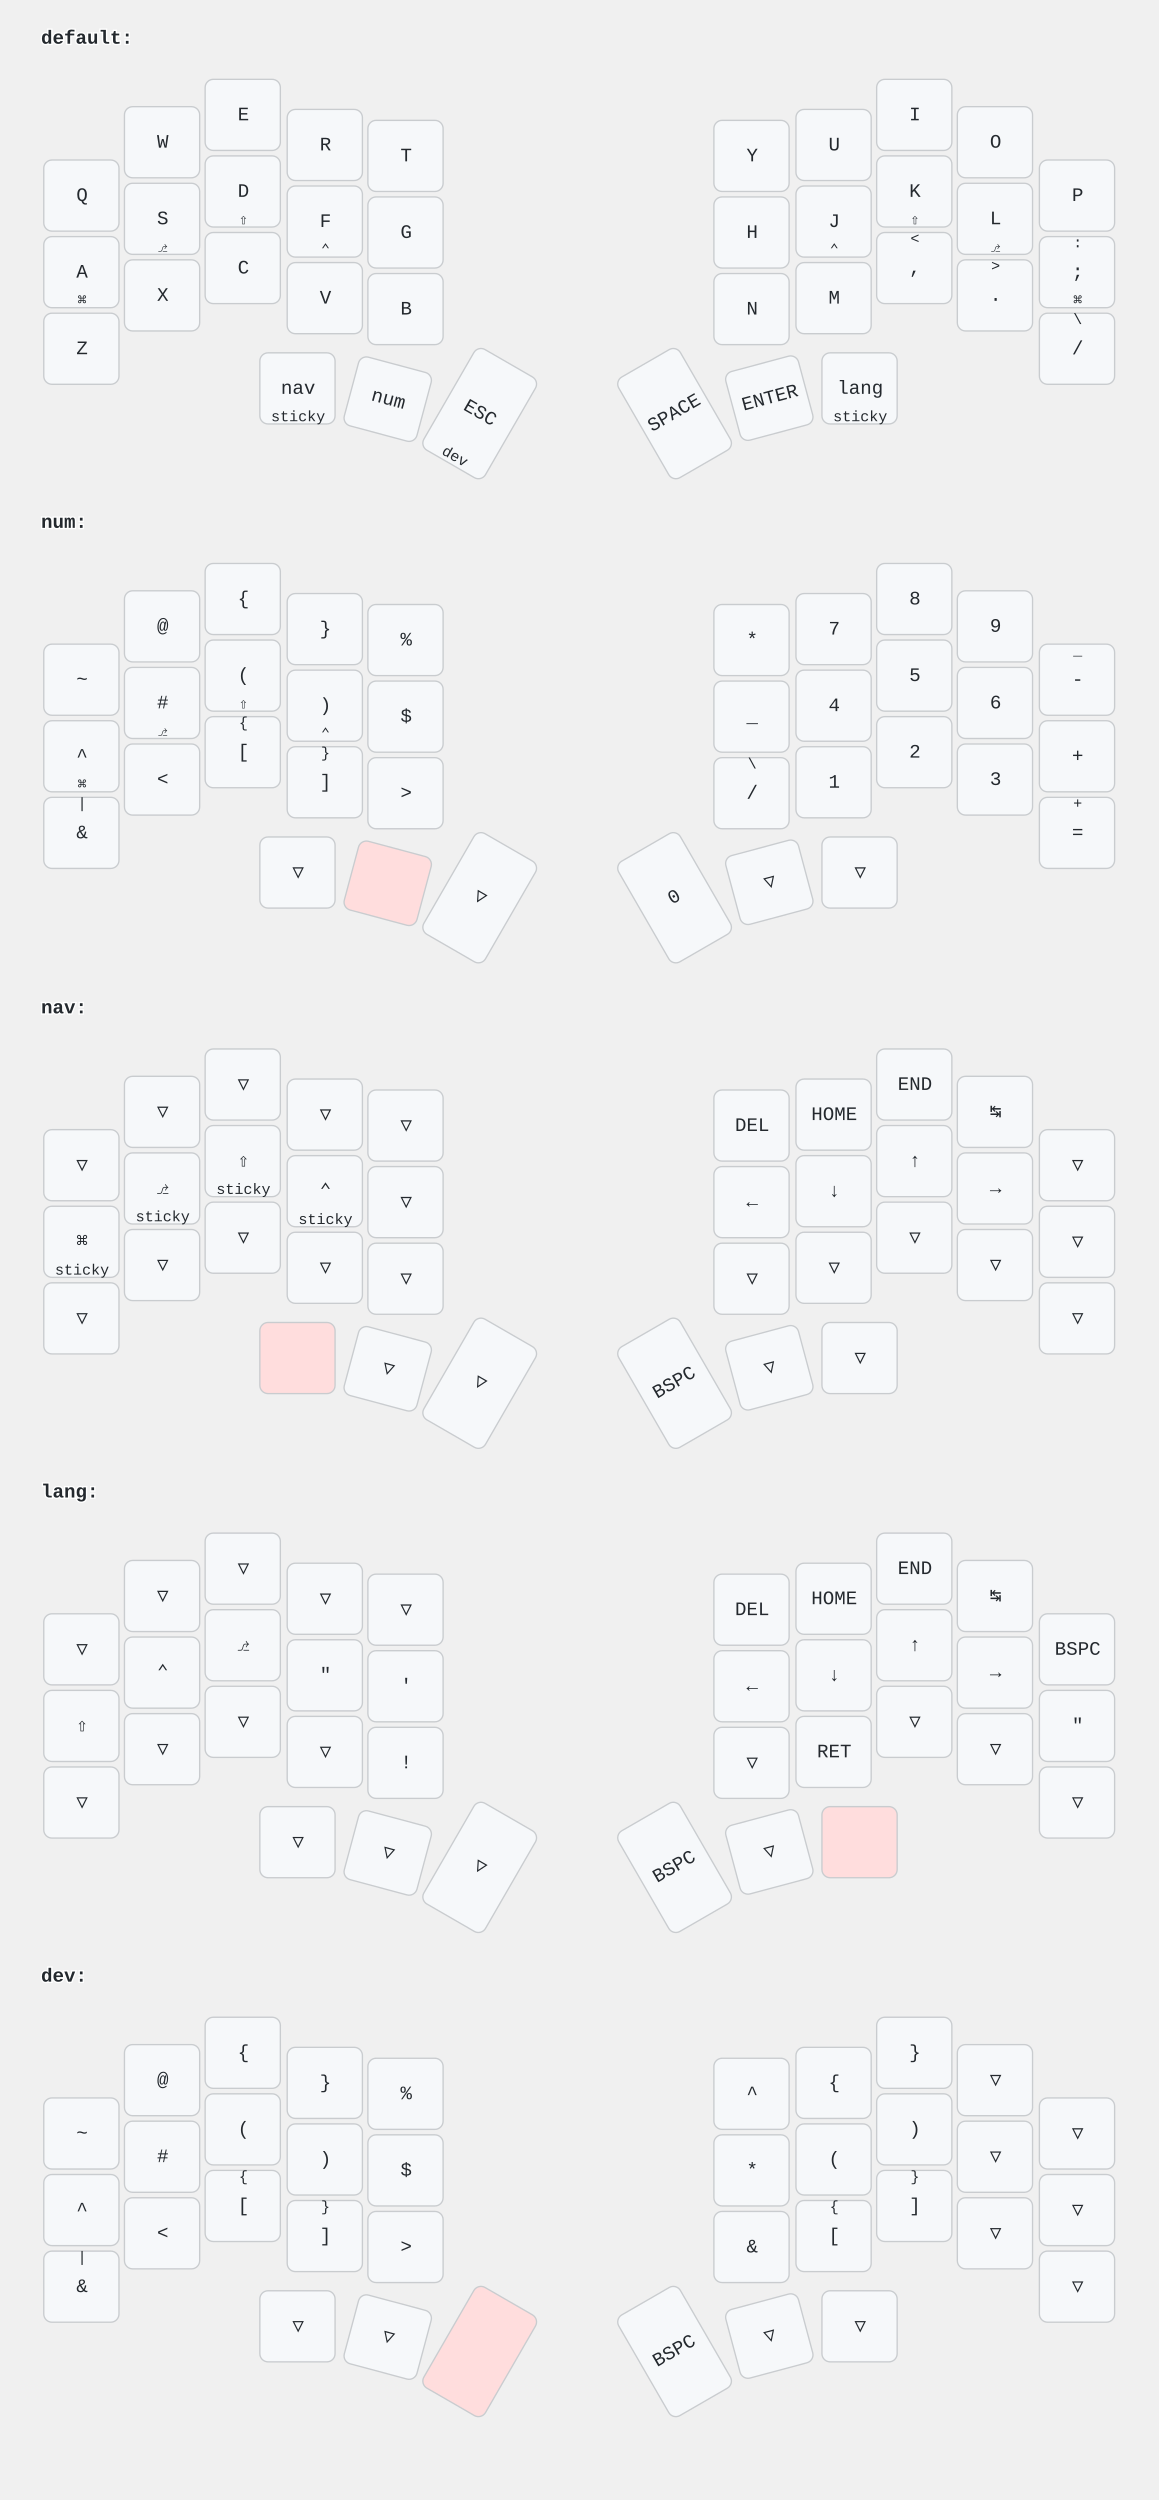
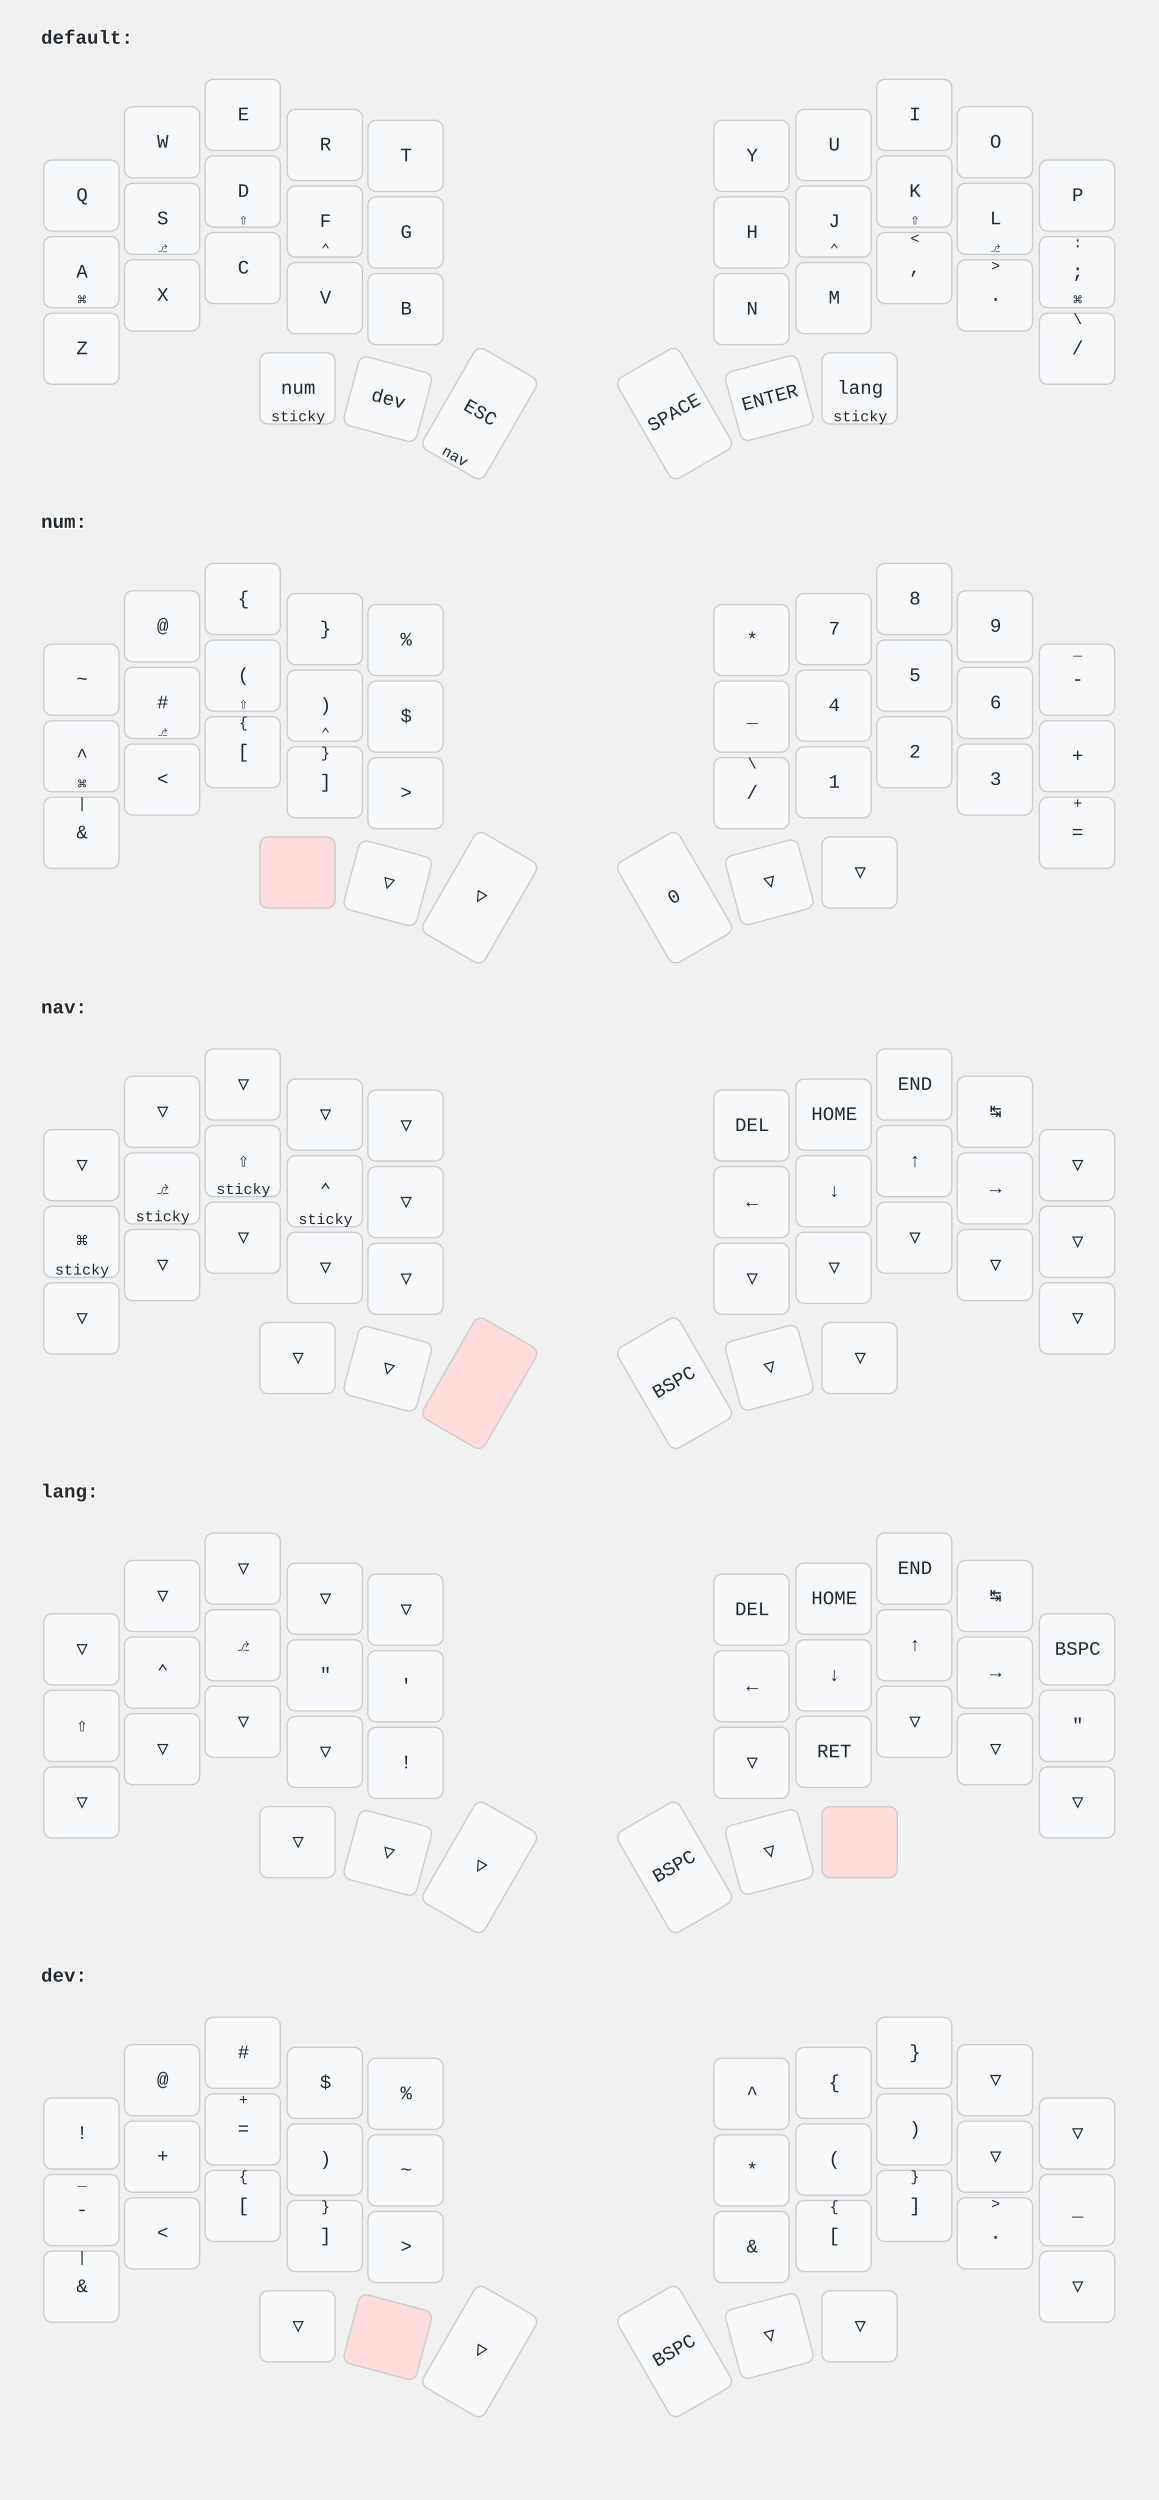
<svg xmlns="http://www.w3.org/2000/svg" width="847" height="1828" viewBox="0 0 847 1828" class="keymap">
  <style>/* font and background color specifications */
svg {
    font-family: SFMono-Regular,Consolas,Liberation Mono,Menlo,monospace;
    font-size: 14px;
    font-kerning: normal;
    text-rendering: optimizeLegibility;
    fill: #24292e;
}

/* default key styling */
rect {
    fill: #f6f8fa;
    stroke: #c9cccf;
    stroke-width: 1;
}

/* color accent for combo boxes */
rect.combo {
    fill: #cdf;
}

/* color accent for held keys */
rect.held, rect.combo.held {
    fill: #fdd;
}

/* color accent for ghost (optional) keys */
rect.ghost, rect.combo.ghost {
    fill: #ddd;
}

text {
    text-anchor: middle;
    dominant-baseline: middle;
}

/* styling for layer labels */
text.label {
    font-weight: bold;
    text-anchor: start;
    stroke: white;
    stroke-width: 2;
    paint-order: stroke;
}

/* styling for combo tap, and key hold/shifted label text */
text.combo, text.hold, text.shifted {
    font-size: 11px;
}

text.hold {
    text-anchor: middle;
    dominant-baseline: auto;
}

text.shifted {
    text-anchor: middle;
    dominant-baseline: hanging;
}

/* styling for hold/shifted label text in combo box */
text.combo.hold, text.combo.shifted {
    font-size: 8px;
}

/* styling for combo dendrons */
path {
    stroke-width: 1;
    stroke: gray;
    fill: none;
}
</style>
  <g transform="translate(30, 0)" class="layer-default">
    <text x="0" y="28" class="label" id="default">default:</text>
    <g transform="translate(0, 56)">
      <g transform="translate(30, 87)" class="key keypos-0">
        <rect rx="6" ry="6" x="-28" y="-26" width="55" height="52" class="key" />
        <text x="0" y="0" class="key tap">Q</text>
      </g>
      <g transform="translate(89, 48)" class="key keypos-1">
        <rect rx="6" ry="6" x="-28" y="-26" width="55" height="52" class="key" />
        <text x="0" y="0" class="key tap">W</text>
      </g>
      <g transform="translate(148, 28)" class="key keypos-2">
        <rect rx="6" ry="6" x="-28" y="-26" width="55" height="52" class="key" />
        <text x="0" y="0" class="key tap">E</text>
      </g>
      <g transform="translate(208, 50)" class="key keypos-3">
        <rect rx="6" ry="6" x="-28" y="-26" width="55" height="52" class="key" />
        <text x="0" y="0" class="key tap">R</text>
      </g>
      <g transform="translate(267, 58)" class="key keypos-4">
        <rect rx="6" ry="6" x="-28" y="-26" width="55" height="52" class="key" />
        <text x="0" y="0" class="key tap">T</text>
      </g>
      <g transform="translate(520, 58)" class="key keypos-5">
        <rect rx="6" ry="6" x="-28" y="-26" width="55" height="52" class="key" />
        <text x="0" y="0" class="key tap">Y</text>
      </g>
      <g transform="translate(580, 50)" class="key keypos-6">
        <rect rx="6" ry="6" x="-28" y="-26" width="55" height="52" class="key" />
        <text x="0" y="0" class="key tap">U</text>
      </g>
      <g transform="translate(639, 28)" class="key keypos-7">
        <rect rx="6" ry="6" x="-28" y="-26" width="55" height="52" class="key" />
        <text x="0" y="0" class="key tap">I</text>
      </g>
      <g transform="translate(698, 48)" class="key keypos-8">
        <rect rx="6" ry="6" x="-28" y="-26" width="55" height="52" class="key" />
        <text x="0" y="0" class="key tap">O</text>
      </g>
      <g transform="translate(758, 87)" class="key keypos-9">
        <rect rx="6" ry="6" x="-28" y="-26" width="55" height="52" class="key" />
        <text x="0" y="0" class="key tap">P</text>
      </g>
      <g transform="translate(30, 143)" class="key keypos-10">
        <rect rx="6" ry="6" x="-28" y="-26" width="55" height="52" class="key" />
        <text x="0" y="0" class="key tap">A</text>
        <text x="0" y="24" class="key hold">⌘</text>
      </g>
      <g transform="translate(89, 104)" class="key keypos-11">
        <rect rx="6" ry="6" x="-28" y="-26" width="55" height="52" class="key" />
        <text x="0" y="0" class="key tap">S</text>
        <text x="0" y="24" class="key hold">⎇</text>
      </g>
      <g transform="translate(148, 84)" class="key keypos-12">
        <rect rx="6" ry="6" x="-28" y="-26" width="55" height="52" class="key" />
        <text x="0" y="0" class="key tap">D</text>
        <text x="0" y="24" class="key hold">⇧</text>
      </g>
      <g transform="translate(208, 106)" class="key keypos-13">
        <rect rx="6" ry="6" x="-28" y="-26" width="55" height="52" class="key" />
        <text x="0" y="0" class="key tap">F</text>
        <text x="0" y="24" class="key hold">⌃</text>
      </g>
      <g transform="translate(267, 114)" class="key keypos-14">
        <rect rx="6" ry="6" x="-28" y="-26" width="55" height="52" class="key" />
        <text x="0" y="0" class="key tap">G</text>
      </g>
      <g transform="translate(520, 114)" class="key keypos-15">
        <rect rx="6" ry="6" x="-28" y="-26" width="55" height="52" class="key" />
        <text x="0" y="0" class="key tap">H</text>
      </g>
      <g transform="translate(580, 106)" class="key keypos-16">
        <rect rx="6" ry="6" x="-28" y="-26" width="55" height="52" class="key" />
        <text x="0" y="0" class="key tap">J</text>
        <text x="0" y="24" class="key hold">⌃</text>
      </g>
      <g transform="translate(639, 84)" class="key keypos-17">
        <rect rx="6" ry="6" x="-28" y="-26" width="55" height="52" class="key" />
        <text x="0" y="0" class="key tap">K</text>
        <text x="0" y="24" class="key hold">⇧</text>
      </g>
      <g transform="translate(698, 104)" class="key keypos-18">
        <rect rx="6" ry="6" x="-28" y="-26" width="55" height="52" class="key" />
        <text x="0" y="0" class="key tap">L</text>
        <text x="0" y="24" class="key hold">⎇</text>
      </g>
      <g transform="translate(758, 143)" class="key keypos-19">
        <rect rx="6" ry="6" x="-28" y="-26" width="55" height="52" class="key" />
        <text x="0" y="0" class="key tap">;</text>
        <text x="0" y="24" class="key hold">⌘</text>
        <text x="0" y="-24" class="key shifted">:</text>
      </g>
      <g transform="translate(30, 199)" class="key keypos-20">
        <rect rx="6" ry="6" x="-28" y="-26" width="55" height="52" class="key" />
        <text x="0" y="0" class="key tap">Z</text>
      </g>
      <g transform="translate(89, 160)" class="key keypos-21">
        <rect rx="6" ry="6" x="-28" y="-26" width="55" height="52" class="key" />
        <text x="0" y="0" class="key tap">X</text>
      </g>
      <g transform="translate(148, 140)" class="key keypos-22">
        <rect rx="6" ry="6" x="-28" y="-26" width="55" height="52" class="key" />
        <text x="0" y="0" class="key tap">C</text>
      </g>
      <g transform="translate(208, 162)" class="key keypos-23">
        <rect rx="6" ry="6" x="-28" y="-26" width="55" height="52" class="key" />
        <text x="0" y="0" class="key tap">V</text>
      </g>
      <g transform="translate(267, 170)" class="key keypos-24">
        <rect rx="6" ry="6" x="-28" y="-26" width="55" height="52" class="key" />
        <text x="0" y="0" class="key tap">B</text>
      </g>
      <g transform="translate(520, 170)" class="key keypos-25">
        <rect rx="6" ry="6" x="-28" y="-26" width="55" height="52" class="key" />
        <text x="0" y="0" class="key tap">N</text>
      </g>
      <g transform="translate(580, 162)" class="key keypos-26">
        <rect rx="6" ry="6" x="-28" y="-26" width="55" height="52" class="key" />
        <text x="0" y="0" class="key tap">M</text>
      </g>
      <g transform="translate(639, 140)" class="key keypos-27">
        <rect rx="6" ry="6" x="-28" y="-26" width="55" height="52" class="key" />
        <text x="0" y="0" class="key tap">,</text>
        <text x="0" y="-24" class="key shifted">&lt;</text>
      </g>
      <g transform="translate(698, 160)" class="key keypos-28">
        <rect rx="6" ry="6" x="-28" y="-26" width="55" height="52" class="key" />
        <text x="0" y="0" class="key tap">.</text>
        <text x="0" y="-24" class="key shifted">&gt;</text>
      </g>
      <g transform="translate(758, 199)" class="key keypos-29">
        <rect rx="6" ry="6" x="-28" y="-26" width="55" height="52" class="key" />
        <text x="0" y="0" class="key tap">/</text>
        <text x="0" y="-24" class="key shifted">\</text>
      </g>
      <g transform="translate(188, 228)" class="key keypos-30">
        <rect rx="6" ry="6" x="-28" y="-26" width="55" height="52" class="key" />
-         <a href="#nav">
-           <text x="0" y="0" class="key tap layer-activator">nav</text>
-         </a>
-         <text x="0" y="24" class="key hold">sticky</text>
-       </g>
-       <g transform="translate(254, 236) rotate(15.0)" class="key keypos-31">
-         <rect rx="6" ry="6" x="-28" y="-26" width="55" height="52" class="key" />
        <a href="#num">
          <text x="0" y="0" class="key tap layer-activator">num</text>
        </a>
+         <text x="0" y="24" class="key hold">sticky</text>
+       </g>
+       <g transform="translate(254, 236) rotate(15.0)" class="key keypos-31">
+         <rect rx="6" ry="6" x="-28" y="-26" width="55" height="52" class="key" />
+         <a href="#dev">
+           <text x="0" y="0" class="key tap layer-activator">dev</text>
+         </a>
      </g>
      <g transform="translate(321, 246) rotate(30.0)" class="key keypos-32">
        <rect rx="6" ry="6" x="-26" y="-42" width="52" height="85" class="key" />
        <text x="0" y="0" class="key tap">ESC</text>
-         <a href="#dev">
-           <text x="0" y="40" class="key hold layer-activator">dev</text>
+         <a href="#nav">
+           <text x="0" y="40" class="key hold layer-activator">nav</text>
        </a>
      </g>
      <g transform="translate(463, 246) rotate(-30.0)" class="key keypos-33">
        <rect rx="6" ry="6" x="-26" y="-42" width="52" height="85" class="key" />
        <text x="0" y="0" class="key tap">SPACE</text>
      </g>
      <g transform="translate(533, 235) rotate(-15.0)" class="key keypos-34">
        <rect rx="6" ry="6" x="-28" y="-26" width="55" height="52" class="key" />
        <text x="0" y="0" class="key tap">ENTER</text>
      </g>
      <g transform="translate(599, 228)" class="key keypos-35">
        <rect rx="6" ry="6" x="-28" y="-26" width="55" height="52" class="key" />
        <a href="#lang">
          <text x="0" y="0" class="key tap layer-activator">lang</text>
        </a>
        <text x="0" y="24" class="key hold">sticky</text>
      </g>
    </g>
  </g>
  <g transform="translate(30, 354)" class="layer-num">
    <text x="0" y="28" class="label" id="num">num:</text>
    <g transform="translate(0, 56)">
      <g transform="translate(30, 87)" class="key keypos-0">
        <rect rx="6" ry="6" x="-28" y="-26" width="55" height="52" class="key" />
        <text x="0" y="0" class="key tap">~</text>
      </g>
      <g transform="translate(89, 48)" class="key keypos-1">
        <rect rx="6" ry="6" x="-28" y="-26" width="55" height="52" class="key" />
        <text x="0" y="0" class="key tap">@</text>
      </g>
      <g transform="translate(148, 28)" class="key keypos-2">
        <rect rx="6" ry="6" x="-28" y="-26" width="55" height="52" class="key" />
        <text x="0" y="0" class="key tap">{</text>
      </g>
      <g transform="translate(208, 50)" class="key keypos-3">
        <rect rx="6" ry="6" x="-28" y="-26" width="55" height="52" class="key" />
        <text x="0" y="0" class="key tap">}</text>
      </g>
      <g transform="translate(267, 58)" class="key keypos-4">
        <rect rx="6" ry="6" x="-28" y="-26" width="55" height="52" class="key" />
        <text x="0" y="0" class="key tap">%</text>
      </g>
      <g transform="translate(520, 58)" class="key keypos-5">
        <rect rx="6" ry="6" x="-28" y="-26" width="55" height="52" class="key" />
        <text x="0" y="0" class="key tap">*</text>
      </g>
      <g transform="translate(580, 50)" class="key keypos-6">
        <rect rx="6" ry="6" x="-28" y="-26" width="55" height="52" class="key" />
        <text x="0" y="0" class="key tap">7</text>
      </g>
      <g transform="translate(639, 28)" class="key keypos-7">
        <rect rx="6" ry="6" x="-28" y="-26" width="55" height="52" class="key" />
        <text x="0" y="0" class="key tap">8</text>
      </g>
      <g transform="translate(698, 48)" class="key keypos-8">
        <rect rx="6" ry="6" x="-28" y="-26" width="55" height="52" class="key" />
        <text x="0" y="0" class="key tap">9</text>
      </g>
      <g transform="translate(758, 87)" class="key keypos-9">
        <rect rx="6" ry="6" x="-28" y="-26" width="55" height="52" class="key" />
        <text x="0" y="0" class="key tap">-</text>
        <text x="0" y="-24" class="key shifted">_</text>
      </g>
      <g transform="translate(30, 143)" class="key keypos-10">
        <rect rx="6" ry="6" x="-28" y="-26" width="55" height="52" class="key" />
        <text x="0" y="0" class="key tap">^</text>
        <text x="0" y="24" class="key hold">⌘</text>
      </g>
      <g transform="translate(89, 104)" class="key keypos-11">
        <rect rx="6" ry="6" x="-28" y="-26" width="55" height="52" class="key" />
        <text x="0" y="0" class="key tap">#</text>
        <text x="0" y="24" class="key hold">⎇</text>
      </g>
      <g transform="translate(148, 84)" class="key keypos-12">
        <rect rx="6" ry="6" x="-28" y="-26" width="55" height="52" class="key" />
        <text x="0" y="0" class="key tap">(</text>
        <text x="0" y="24" class="key hold">⇧</text>
      </g>
      <g transform="translate(208, 106)" class="key keypos-13">
        <rect rx="6" ry="6" x="-28" y="-26" width="55" height="52" class="key" />
        <text x="0" y="0" class="key tap">)</text>
        <text x="0" y="24" class="key hold">⌃</text>
      </g>
      <g transform="translate(267, 114)" class="key keypos-14">
        <rect rx="6" ry="6" x="-28" y="-26" width="55" height="52" class="key" />
        <text x="0" y="0" class="key tap">$</text>
      </g>
      <g transform="translate(520, 114)" class="key keypos-15">
        <rect rx="6" ry="6" x="-28" y="-26" width="55" height="52" class="key" />
        <text x="0" y="0" class="key tap">_</text>
      </g>
      <g transform="translate(580, 106)" class="key keypos-16">
        <rect rx="6" ry="6" x="-28" y="-26" width="55" height="52" class="key" />
        <text x="0" y="0" class="key tap">4</text>
      </g>
      <g transform="translate(639, 84)" class="key keypos-17">
        <rect rx="6" ry="6" x="-28" y="-26" width="55" height="52" class="key" />
        <text x="0" y="0" class="key tap">5</text>
      </g>
      <g transform="translate(698, 104)" class="key keypos-18">
        <rect rx="6" ry="6" x="-28" y="-26" width="55" height="52" class="key" />
        <text x="0" y="0" class="key tap">6</text>
      </g>
      <g transform="translate(758, 143)" class="key keypos-19">
        <rect rx="6" ry="6" x="-28" y="-26" width="55" height="52" class="key" />
        <text x="0" y="0" class="key tap">+</text>
      </g>
      <g transform="translate(30, 199)" class="key keypos-20">
        <rect rx="6" ry="6" x="-28" y="-26" width="55" height="52" class="key" />
        <text x="0" y="0" class="key tap">&amp;</text>
        <text x="0" y="-24" class="key shifted">|</text>
      </g>
      <g transform="translate(89, 160)" class="key keypos-21">
        <rect rx="6" ry="6" x="-28" y="-26" width="55" height="52" class="key" />
        <text x="0" y="0" class="key tap">&lt;</text>
      </g>
      <g transform="translate(148, 140)" class="key keypos-22">
        <rect rx="6" ry="6" x="-28" y="-26" width="55" height="52" class="key" />
        <text x="0" y="0" class="key tap">[</text>
        <text x="0" y="-24" class="key shifted">{</text>
      </g>
      <g transform="translate(208, 162)" class="key keypos-23">
        <rect rx="6" ry="6" x="-28" y="-26" width="55" height="52" class="key" />
        <text x="0" y="0" class="key tap">]</text>
        <text x="0" y="-24" class="key shifted">}</text>
      </g>
      <g transform="translate(267, 170)" class="key keypos-24">
        <rect rx="6" ry="6" x="-28" y="-26" width="55" height="52" class="key" />
        <text x="0" y="0" class="key tap">&gt;</text>
      </g>
      <g transform="translate(520, 170)" class="key keypos-25">
        <rect rx="6" ry="6" x="-28" y="-26" width="55" height="52" class="key" />
        <text x="0" y="0" class="key tap">/</text>
        <text x="0" y="-24" class="key shifted">\</text>
      </g>
      <g transform="translate(580, 162)" class="key keypos-26">
        <rect rx="6" ry="6" x="-28" y="-26" width="55" height="52" class="key" />
        <text x="0" y="0" class="key tap">1</text>
      </g>
      <g transform="translate(639, 140)" class="key keypos-27">
        <rect rx="6" ry="6" x="-28" y="-26" width="55" height="52" class="key" />
        <text x="0" y="0" class="key tap">2</text>
      </g>
      <g transform="translate(698, 160)" class="key keypos-28">
        <rect rx="6" ry="6" x="-28" y="-26" width="55" height="52" class="key" />
        <text x="0" y="0" class="key tap">3</text>
      </g>
      <g transform="translate(758, 199)" class="key keypos-29">
        <rect rx="6" ry="6" x="-28" y="-26" width="55" height="52" class="key" />
        <text x="0" y="0" class="key tap">=</text>
        <text x="0" y="-24" class="key shifted">+</text>
      </g>
-       <g transform="translate(188, 228)" class="key trans keypos-30">
-         <rect rx="6" ry="6" x="-28" y="-26" width="55" height="52" class="key trans" />
-         <text x="0" y="0" class="key trans tap">▽</text>
-       </g>
-       <g transform="translate(254, 236) rotate(15.0)" class="key held keypos-31">
+       <g transform="translate(188, 228)" class="key held keypos-30">
        <rect rx="6" ry="6" x="-28" y="-26" width="55" height="52" class="key held" />
+       </g>
+       <g transform="translate(254, 236) rotate(15.0)" class="key trans keypos-31">
+         <rect rx="6" ry="6" x="-28" y="-26" width="55" height="52" class="key trans" />
+         <text x="0" y="0" class="key trans tap">▽</text>
      </g>
      <g transform="translate(321, 246) rotate(30.0)" class="key trans keypos-32">
        <rect rx="6" ry="6" x="-26" y="-42" width="52" height="85" class="key trans" />
        <text x="0" y="0" class="key trans tap">▽</text>
      </g>
      <g transform="translate(463, 246) rotate(-30.0)" class="key keypos-33">
        <rect rx="6" ry="6" x="-26" y="-42" width="52" height="85" class="key" />
        <text x="0" y="0" class="key tap">0</text>
      </g>
      <g transform="translate(533, 235) rotate(-15.0)" class="key trans keypos-34">
        <rect rx="6" ry="6" x="-28" y="-26" width="55" height="52" class="key trans" />
        <text x="0" y="0" class="key trans tap">▽</text>
      </g>
      <g transform="translate(599, 228)" class="key trans keypos-35">
        <rect rx="6" ry="6" x="-28" y="-26" width="55" height="52" class="key trans" />
        <text x="0" y="0" class="key trans tap">▽</text>
      </g>
    </g>
  </g>
  <g transform="translate(30, 709)" class="layer-nav">
    <text x="0" y="28" class="label" id="nav">nav:</text>
    <g transform="translate(0, 56)">
      <g transform="translate(30, 87)" class="key trans keypos-0">
        <rect rx="6" ry="6" x="-28" y="-26" width="55" height="52" class="key trans" />
        <text x="0" y="0" class="key trans tap">▽</text>
      </g>
      <g transform="translate(89, 48)" class="key trans keypos-1">
        <rect rx="6" ry="6" x="-28" y="-26" width="55" height="52" class="key trans" />
        <text x="0" y="0" class="key trans tap">▽</text>
      </g>
      <g transform="translate(148, 28)" class="key trans keypos-2">
        <rect rx="6" ry="6" x="-28" y="-26" width="55" height="52" class="key trans" />
        <text x="0" y="0" class="key trans tap">▽</text>
      </g>
      <g transform="translate(208, 50)" class="key trans keypos-3">
        <rect rx="6" ry="6" x="-28" y="-26" width="55" height="52" class="key trans" />
        <text x="0" y="0" class="key trans tap">▽</text>
      </g>
      <g transform="translate(267, 58)" class="key trans keypos-4">
        <rect rx="6" ry="6" x="-28" y="-26" width="55" height="52" class="key trans" />
        <text x="0" y="0" class="key trans tap">▽</text>
      </g>
      <g transform="translate(520, 58)" class="key keypos-5">
        <rect rx="6" ry="6" x="-28" y="-26" width="55" height="52" class="key" />
        <text x="0" y="0" class="key tap">DEL</text>
      </g>
      <g transform="translate(580, 50)" class="key keypos-6">
        <rect rx="6" ry="6" x="-28" y="-26" width="55" height="52" class="key" />
        <text x="0" y="0" class="key tap">HOME</text>
      </g>
      <g transform="translate(639, 28)" class="key keypos-7">
        <rect rx="6" ry="6" x="-28" y="-26" width="55" height="52" class="key" />
        <text x="0" y="0" class="key tap">END</text>
      </g>
      <g transform="translate(698, 48)" class="key keypos-8">
        <rect rx="6" ry="6" x="-28" y="-26" width="55" height="52" class="key" />
        <text x="0" y="0" class="key tap">↹</text>
      </g>
      <g transform="translate(758, 87)" class="key trans keypos-9">
        <rect rx="6" ry="6" x="-28" y="-26" width="55" height="52" class="key trans" />
        <text x="0" y="0" class="key trans tap">▽</text>
      </g>
      <g transform="translate(30, 143)" class="key keypos-10">
        <rect rx="6" ry="6" x="-28" y="-26" width="55" height="52" class="key" />
        <text x="0" y="0" class="key tap">⌘</text>
        <text x="0" y="24" class="key hold">sticky</text>
      </g>
      <g transform="translate(89, 104)" class="key keypos-11">
        <rect rx="6" ry="6" x="-28" y="-26" width="55" height="52" class="key" />
        <text x="0" y="0" class="key tap">⎇</text>
        <text x="0" y="24" class="key hold">sticky</text>
      </g>
      <g transform="translate(148, 84)" class="key keypos-12">
        <rect rx="6" ry="6" x="-28" y="-26" width="55" height="52" class="key" />
        <text x="0" y="0" class="key tap">⇧</text>
        <text x="0" y="24" class="key hold">sticky</text>
      </g>
      <g transform="translate(208, 106)" class="key keypos-13">
        <rect rx="6" ry="6" x="-28" y="-26" width="55" height="52" class="key" />
        <text x="0" y="0" class="key tap">⌃</text>
        <text x="0" y="24" class="key hold">sticky</text>
      </g>
      <g transform="translate(267, 114)" class="key trans keypos-14">
        <rect rx="6" ry="6" x="-28" y="-26" width="55" height="52" class="key trans" />
        <text x="0" y="0" class="key trans tap">▽</text>
      </g>
      <g transform="translate(520, 114)" class="key keypos-15">
        <rect rx="6" ry="6" x="-28" y="-26" width="55" height="52" class="key" />
        <text x="0" y="0" class="key tap">←</text>
      </g>
      <g transform="translate(580, 106)" class="key keypos-16">
        <rect rx="6" ry="6" x="-28" y="-26" width="55" height="52" class="key" />
        <text x="0" y="0" class="key tap">↓</text>
      </g>
      <g transform="translate(639, 84)" class="key keypos-17">
        <rect rx="6" ry="6" x="-28" y="-26" width="55" height="52" class="key" />
        <text x="0" y="0" class="key tap">↑</text>
      </g>
      <g transform="translate(698, 104)" class="key keypos-18">
        <rect rx="6" ry="6" x="-28" y="-26" width="55" height="52" class="key" />
        <text x="0" y="0" class="key tap">→</text>
      </g>
      <g transform="translate(758, 143)" class="key trans keypos-19">
        <rect rx="6" ry="6" x="-28" y="-26" width="55" height="52" class="key trans" />
        <text x="0" y="0" class="key trans tap">▽</text>
      </g>
      <g transform="translate(30, 199)" class="key trans keypos-20">
        <rect rx="6" ry="6" x="-28" y="-26" width="55" height="52" class="key trans" />
        <text x="0" y="0" class="key trans tap">▽</text>
      </g>
      <g transform="translate(89, 160)" class="key trans keypos-21">
        <rect rx="6" ry="6" x="-28" y="-26" width="55" height="52" class="key trans" />
        <text x="0" y="0" class="key trans tap">▽</text>
      </g>
      <g transform="translate(148, 140)" class="key trans keypos-22">
        <rect rx="6" ry="6" x="-28" y="-26" width="55" height="52" class="key trans" />
        <text x="0" y="0" class="key trans tap">▽</text>
      </g>
      <g transform="translate(208, 162)" class="key trans keypos-23">
        <rect rx="6" ry="6" x="-28" y="-26" width="55" height="52" class="key trans" />
        <text x="0" y="0" class="key trans tap">▽</text>
      </g>
      <g transform="translate(267, 170)" class="key trans keypos-24">
        <rect rx="6" ry="6" x="-28" y="-26" width="55" height="52" class="key trans" />
        <text x="0" y="0" class="key trans tap">▽</text>
      </g>
      <g transform="translate(520, 170)" class="key trans keypos-25">
        <rect rx="6" ry="6" x="-28" y="-26" width="55" height="52" class="key trans" />
        <text x="0" y="0" class="key trans tap">▽</text>
      </g>
      <g transform="translate(580, 162)" class="key trans keypos-26">
        <rect rx="6" ry="6" x="-28" y="-26" width="55" height="52" class="key trans" />
        <text x="0" y="0" class="key trans tap">▽</text>
      </g>
      <g transform="translate(639, 140)" class="key trans keypos-27">
        <rect rx="6" ry="6" x="-28" y="-26" width="55" height="52" class="key trans" />
        <text x="0" y="0" class="key trans tap">▽</text>
      </g>
      <g transform="translate(698, 160)" class="key trans keypos-28">
        <rect rx="6" ry="6" x="-28" y="-26" width="55" height="52" class="key trans" />
        <text x="0" y="0" class="key trans tap">▽</text>
      </g>
      <g transform="translate(758, 199)" class="key trans keypos-29">
        <rect rx="6" ry="6" x="-28" y="-26" width="55" height="52" class="key trans" />
        <text x="0" y="0" class="key trans tap">▽</text>
      </g>
-       <g transform="translate(188, 228)" class="key held keypos-30">
-         <rect rx="6" ry="6" x="-28" y="-26" width="55" height="52" class="key held" />
+       <g transform="translate(188, 228)" class="key trans keypos-30">
+         <rect rx="6" ry="6" x="-28" y="-26" width="55" height="52" class="key trans" />
+         <text x="0" y="0" class="key trans tap">▽</text>
      </g>
      <g transform="translate(254, 236) rotate(15.0)" class="key trans keypos-31">
        <rect rx="6" ry="6" x="-28" y="-26" width="55" height="52" class="key trans" />
        <text x="0" y="0" class="key trans tap">▽</text>
      </g>
-       <g transform="translate(321, 246) rotate(30.0)" class="key trans keypos-32">
-         <rect rx="6" ry="6" x="-26" y="-42" width="52" height="85" class="key trans" />
-         <text x="0" y="0" class="key trans tap">▽</text>
+       <g transform="translate(321, 246) rotate(30.0)" class="key held keypos-32">
+         <rect rx="6" ry="6" x="-26" y="-42" width="52" height="85" class="key held" />
      </g>
      <g transform="translate(463, 246) rotate(-30.0)" class="key keypos-33">
        <rect rx="6" ry="6" x="-26" y="-42" width="52" height="85" class="key" />
        <text x="0" y="0" class="key tap">BSPC</text>
      </g>
      <g transform="translate(533, 235) rotate(-15.0)" class="key trans keypos-34">
        <rect rx="6" ry="6" x="-28" y="-26" width="55" height="52" class="key trans" />
        <text x="0" y="0" class="key trans tap">▽</text>
      </g>
      <g transform="translate(599, 228)" class="key trans keypos-35">
        <rect rx="6" ry="6" x="-28" y="-26" width="55" height="52" class="key trans" />
        <text x="0" y="0" class="key trans tap">▽</text>
      </g>
    </g>
  </g>
  <g transform="translate(30, 1063)" class="layer-lang">
    <text x="0" y="28" class="label" id="lang">lang:</text>
    <g transform="translate(0, 56)">
      <g transform="translate(30, 87)" class="key trans keypos-0">
        <rect rx="6" ry="6" x="-28" y="-26" width="55" height="52" class="key trans" />
        <text x="0" y="0" class="key trans tap">▽</text>
      </g>
      <g transform="translate(89, 48)" class="key trans keypos-1">
        <rect rx="6" ry="6" x="-28" y="-26" width="55" height="52" class="key trans" />
        <text x="0" y="0" class="key trans tap">▽</text>
      </g>
      <g transform="translate(148, 28)" class="key trans keypos-2">
        <rect rx="6" ry="6" x="-28" y="-26" width="55" height="52" class="key trans" />
        <text x="0" y="0" class="key trans tap">▽</text>
      </g>
      <g transform="translate(208, 50)" class="key trans keypos-3">
        <rect rx="6" ry="6" x="-28" y="-26" width="55" height="52" class="key trans" />
        <text x="0" y="0" class="key trans tap">▽</text>
      </g>
      <g transform="translate(267, 58)" class="key trans keypos-4">
        <rect rx="6" ry="6" x="-28" y="-26" width="55" height="52" class="key trans" />
        <text x="0" y="0" class="key trans tap">▽</text>
      </g>
      <g transform="translate(520, 58)" class="key keypos-5">
        <rect rx="6" ry="6" x="-28" y="-26" width="55" height="52" class="key" />
        <text x="0" y="0" class="key tap">DEL</text>
      </g>
      <g transform="translate(580, 50)" class="key keypos-6">
        <rect rx="6" ry="6" x="-28" y="-26" width="55" height="52" class="key" />
        <text x="0" y="0" class="key tap">HOME</text>
      </g>
      <g transform="translate(639, 28)" class="key keypos-7">
        <rect rx="6" ry="6" x="-28" y="-26" width="55" height="52" class="key" />
        <text x="0" y="0" class="key tap">END</text>
      </g>
      <g transform="translate(698, 48)" class="key keypos-8">
        <rect rx="6" ry="6" x="-28" y="-26" width="55" height="52" class="key" />
        <text x="0" y="0" class="key tap">↹</text>
      </g>
      <g transform="translate(758, 87)" class="key keypos-9">
        <rect rx="6" ry="6" x="-28" y="-26" width="55" height="52" class="key" />
        <text x="0" y="0" class="key tap">BSPC</text>
      </g>
      <g transform="translate(30, 143)" class="key keypos-10">
        <rect rx="6" ry="6" x="-28" y="-26" width="55" height="52" class="key" />
        <text x="0" y="0" class="key tap">⇧</text>
      </g>
      <g transform="translate(89, 104)" class="key keypos-11">
        <rect rx="6" ry="6" x="-28" y="-26" width="55" height="52" class="key" />
        <text x="0" y="0" class="key tap">⌃</text>
      </g>
      <g transform="translate(148, 84)" class="key keypos-12">
        <rect rx="6" ry="6" x="-28" y="-26" width="55" height="52" class="key" />
        <text x="0" y="0" class="key tap">⎇</text>
      </g>
      <g transform="translate(208, 106)" class="key keypos-13">
        <rect rx="6" ry="6" x="-28" y="-26" width="55" height="52" class="key" />
        <text x="0" y="0" class="key tap">"</text>
      </g>
      <g transform="translate(267, 114)" class="key keypos-14">
        <rect rx="6" ry="6" x="-28" y="-26" width="55" height="52" class="key" />
        <text x="0" y="0" class="key tap">'</text>
      </g>
      <g transform="translate(520, 114)" class="key keypos-15">
        <rect rx="6" ry="6" x="-28" y="-26" width="55" height="52" class="key" />
        <text x="0" y="0" class="key tap">←</text>
      </g>
      <g transform="translate(580, 106)" class="key keypos-16">
        <rect rx="6" ry="6" x="-28" y="-26" width="55" height="52" class="key" />
        <text x="0" y="0" class="key tap">↓</text>
      </g>
      <g transform="translate(639, 84)" class="key keypos-17">
        <rect rx="6" ry="6" x="-28" y="-26" width="55" height="52" class="key" />
        <text x="0" y="0" class="key tap">↑</text>
      </g>
      <g transform="translate(698, 104)" class="key keypos-18">
        <rect rx="6" ry="6" x="-28" y="-26" width="55" height="52" class="key" />
        <text x="0" y="0" class="key tap">→</text>
      </g>
      <g transform="translate(758, 143)" class="key keypos-19">
        <rect rx="6" ry="6" x="-28" y="-26" width="55" height="52" class="key" />
        <text x="0" y="0" class="key tap">"</text>
      </g>
      <g transform="translate(30, 199)" class="key trans keypos-20">
        <rect rx="6" ry="6" x="-28" y="-26" width="55" height="52" class="key trans" />
        <text x="0" y="0" class="key trans tap">▽</text>
      </g>
      <g transform="translate(89, 160)" class="key trans keypos-21">
        <rect rx="6" ry="6" x="-28" y="-26" width="55" height="52" class="key trans" />
        <text x="0" y="0" class="key trans tap">▽</text>
      </g>
      <g transform="translate(148, 140)" class="key trans keypos-22">
        <rect rx="6" ry="6" x="-28" y="-26" width="55" height="52" class="key trans" />
        <text x="0" y="0" class="key trans tap">▽</text>
      </g>
      <g transform="translate(208, 162)" class="key trans keypos-23">
        <rect rx="6" ry="6" x="-28" y="-26" width="55" height="52" class="key trans" />
        <text x="0" y="0" class="key trans tap">▽</text>
      </g>
      <g transform="translate(267, 170)" class="key keypos-24">
        <rect rx="6" ry="6" x="-28" y="-26" width="55" height="52" class="key" />
        <text x="0" y="0" class="key tap">!</text>
      </g>
      <g transform="translate(520, 170)" class="key trans keypos-25">
        <rect rx="6" ry="6" x="-28" y="-26" width="55" height="52" class="key trans" />
        <text x="0" y="0" class="key trans tap">▽</text>
      </g>
      <g transform="translate(580, 162)" class="key keypos-26">
        <rect rx="6" ry="6" x="-28" y="-26" width="55" height="52" class="key" />
        <text x="0" y="0" class="key tap">RET</text>
      </g>
      <g transform="translate(639, 140)" class="key trans keypos-27">
        <rect rx="6" ry="6" x="-28" y="-26" width="55" height="52" class="key trans" />
        <text x="0" y="0" class="key trans tap">▽</text>
      </g>
      <g transform="translate(698, 160)" class="key trans keypos-28">
        <rect rx="6" ry="6" x="-28" y="-26" width="55" height="52" class="key trans" />
        <text x="0" y="0" class="key trans tap">▽</text>
      </g>
      <g transform="translate(758, 199)" class="key trans keypos-29">
        <rect rx="6" ry="6" x="-28" y="-26" width="55" height="52" class="key trans" />
        <text x="0" y="0" class="key trans tap">▽</text>
      </g>
      <g transform="translate(188, 228)" class="key trans keypos-30">
        <rect rx="6" ry="6" x="-28" y="-26" width="55" height="52" class="key trans" />
        <text x="0" y="0" class="key trans tap">▽</text>
      </g>
      <g transform="translate(254, 236) rotate(15.0)" class="key trans keypos-31">
        <rect rx="6" ry="6" x="-28" y="-26" width="55" height="52" class="key trans" />
        <text x="0" y="0" class="key trans tap">▽</text>
      </g>
      <g transform="translate(321, 246) rotate(30.0)" class="key trans keypos-32">
        <rect rx="6" ry="6" x="-26" y="-42" width="52" height="85" class="key trans" />
        <text x="0" y="0" class="key trans tap">▽</text>
      </g>
      <g transform="translate(463, 246) rotate(-30.0)" class="key keypos-33">
        <rect rx="6" ry="6" x="-26" y="-42" width="52" height="85" class="key" />
        <text x="0" y="0" class="key tap">BSPC</text>
      </g>
      <g transform="translate(533, 235) rotate(-15.0)" class="key trans keypos-34">
        <rect rx="6" ry="6" x="-28" y="-26" width="55" height="52" class="key trans" />
        <text x="0" y="0" class="key trans tap">▽</text>
      </g>
      <g transform="translate(599, 228)" class="key held keypos-35">
        <rect rx="6" ry="6" x="-28" y="-26" width="55" height="52" class="key held" />
      </g>
    </g>
  </g>
  <g transform="translate(30, 1417)" class="layer-dev">
    <text x="0" y="28" class="label" id="dev">dev:</text>
    <g transform="translate(0, 56)">
      <g transform="translate(30, 87)" class="key keypos-0">
        <rect rx="6" ry="6" x="-28" y="-26" width="55" height="52" class="key" />
+         <text x="0" y="0" class="key tap">!</text>
+       </g>
+       <g transform="translate(89, 48)" class="key keypos-1">
+         <rect rx="6" ry="6" x="-28" y="-26" width="55" height="52" class="key" />
+         <text x="0" y="0" class="key tap">@</text>
+       </g>
+       <g transform="translate(148, 28)" class="key keypos-2">
+         <rect rx="6" ry="6" x="-28" y="-26" width="55" height="52" class="key" />
+         <text x="0" y="0" class="key tap">#</text>
+       </g>
+       <g transform="translate(208, 50)" class="key keypos-3">
+         <rect rx="6" ry="6" x="-28" y="-26" width="55" height="52" class="key" />
+         <text x="0" y="0" class="key tap">$</text>
+       </g>
+       <g transform="translate(267, 58)" class="key keypos-4">
+         <rect rx="6" ry="6" x="-28" y="-26" width="55" height="52" class="key" />
+         <text x="0" y="0" class="key tap">%</text>
+       </g>
+       <g transform="translate(520, 58)" class="key keypos-5">
+         <rect rx="6" ry="6" x="-28" y="-26" width="55" height="52" class="key" />
+         <text x="0" y="0" class="key tap">^</text>
+       </g>
+       <g transform="translate(580, 50)" class="key keypos-6">
+         <rect rx="6" ry="6" x="-28" y="-26" width="55" height="52" class="key" />
+         <text x="0" y="0" class="key tap">{</text>
+       </g>
+       <g transform="translate(639, 28)" class="key keypos-7">
+         <rect rx="6" ry="6" x="-28" y="-26" width="55" height="52" class="key" />
+         <text x="0" y="0" class="key tap">}</text>
+       </g>
+       <g transform="translate(698, 48)" class="key trans keypos-8">
+         <rect rx="6" ry="6" x="-28" y="-26" width="55" height="52" class="key trans" />
+         <text x="0" y="0" class="key trans tap">▽</text>
+       </g>
+       <g transform="translate(758, 87)" class="key trans keypos-9">
+         <rect rx="6" ry="6" x="-28" y="-26" width="55" height="52" class="key trans" />
+         <text x="0" y="0" class="key trans tap">▽</text>
+       </g>
+       <g transform="translate(30, 143)" class="key keypos-10">
+         <rect rx="6" ry="6" x="-28" y="-26" width="55" height="52" class="key" />
+         <text x="0" y="0" class="key tap">-</text>
+         <text x="0" y="-24" class="key shifted">_</text>
+       </g>
+       <g transform="translate(89, 104)" class="key keypos-11">
+         <rect rx="6" ry="6" x="-28" y="-26" width="55" height="52" class="key" />
+         <text x="0" y="0" class="key tap">+</text>
+       </g>
+       <g transform="translate(148, 84)" class="key keypos-12">
+         <rect rx="6" ry="6" x="-28" y="-26" width="55" height="52" class="key" />
+         <text x="0" y="0" class="key tap">=</text>
+         <text x="0" y="-24" class="key shifted">+</text>
+       </g>
+       <g transform="translate(208, 106)" class="key keypos-13">
+         <rect rx="6" ry="6" x="-28" y="-26" width="55" height="52" class="key" />
+         <text x="0" y="0" class="key tap">)</text>
+       </g>
+       <g transform="translate(267, 114)" class="key keypos-14">
+         <rect rx="6" ry="6" x="-28" y="-26" width="55" height="52" class="key" />
        <text x="0" y="0" class="key tap">~</text>
      </g>
-       <g transform="translate(89, 48)" class="key keypos-1">
-         <rect rx="6" ry="6" x="-28" y="-26" width="55" height="52" class="key" />
-         <text x="0" y="0" class="key tap">@</text>
-       </g>
-       <g transform="translate(148, 28)" class="key keypos-2">
-         <rect rx="6" ry="6" x="-28" y="-26" width="55" height="52" class="key" />
-         <text x="0" y="0" class="key tap">{</text>
-       </g>
-       <g transform="translate(208, 50)" class="key keypos-3">
-         <rect rx="6" ry="6" x="-28" y="-26" width="55" height="52" class="key" />
-         <text x="0" y="0" class="key tap">}</text>
-       </g>
-       <g transform="translate(267, 58)" class="key keypos-4">
-         <rect rx="6" ry="6" x="-28" y="-26" width="55" height="52" class="key" />
-         <text x="0" y="0" class="key tap">%</text>
-       </g>
-       <g transform="translate(520, 58)" class="key keypos-5">
-         <rect rx="6" ry="6" x="-28" y="-26" width="55" height="52" class="key" />
-         <text x="0" y="0" class="key tap">^</text>
-       </g>
-       <g transform="translate(580, 50)" class="key keypos-6">
-         <rect rx="6" ry="6" x="-28" y="-26" width="55" height="52" class="key" />
-         <text x="0" y="0" class="key tap">{</text>
-       </g>
-       <g transform="translate(639, 28)" class="key keypos-7">
-         <rect rx="6" ry="6" x="-28" y="-26" width="55" height="52" class="key" />
-         <text x="0" y="0" class="key tap">}</text>
-       </g>
-       <g transform="translate(698, 48)" class="key trans keypos-8">
-         <rect rx="6" ry="6" x="-28" y="-26" width="55" height="52" class="key trans" />
-         <text x="0" y="0" class="key trans tap">▽</text>
-       </g>
-       <g transform="translate(758, 87)" class="key trans keypos-9">
-         <rect rx="6" ry="6" x="-28" y="-26" width="55" height="52" class="key trans" />
-         <text x="0" y="0" class="key trans tap">▽</text>
-       </g>
-       <g transform="translate(30, 143)" class="key keypos-10">
-         <rect rx="6" ry="6" x="-28" y="-26" width="55" height="52" class="key" />
-         <text x="0" y="0" class="key tap">^</text>
-       </g>
-       <g transform="translate(89, 104)" class="key keypos-11">
-         <rect rx="6" ry="6" x="-28" y="-26" width="55" height="52" class="key" />
-         <text x="0" y="0" class="key tap">#</text>
-       </g>
-       <g transform="translate(148, 84)" class="key keypos-12">
+       <g transform="translate(520, 114)" class="key keypos-15">
+         <rect rx="6" ry="6" x="-28" y="-26" width="55" height="52" class="key" />
+         <text x="0" y="0" class="key tap">*</text>
+       </g>
+       <g transform="translate(580, 106)" class="key keypos-16">
        <rect rx="6" ry="6" x="-28" y="-26" width="55" height="52" class="key" />
        <text x="0" y="0" class="key tap">(</text>
      </g>
-       <g transform="translate(208, 106)" class="key keypos-13">
+       <g transform="translate(639, 84)" class="key keypos-17">
        <rect rx="6" ry="6" x="-28" y="-26" width="55" height="52" class="key" />
        <text x="0" y="0" class="key tap">)</text>
      </g>
-       <g transform="translate(267, 114)" class="key keypos-14">
-         <rect rx="6" ry="6" x="-28" y="-26" width="55" height="52" class="key" />
-         <text x="0" y="0" class="key tap">$</text>
-       </g>
-       <g transform="translate(520, 114)" class="key keypos-15">
-         <rect rx="6" ry="6" x="-28" y="-26" width="55" height="52" class="key" />
-         <text x="0" y="0" class="key tap">*</text>
-       </g>
-       <g transform="translate(580, 106)" class="key keypos-16">
-         <rect rx="6" ry="6" x="-28" y="-26" width="55" height="52" class="key" />
-         <text x="0" y="0" class="key tap">(</text>
-       </g>
-       <g transform="translate(639, 84)" class="key keypos-17">
-         <rect rx="6" ry="6" x="-28" y="-26" width="55" height="52" class="key" />
-         <text x="0" y="0" class="key tap">)</text>
-       </g>
      <g transform="translate(698, 104)" class="key trans keypos-18">
        <rect rx="6" ry="6" x="-28" y="-26" width="55" height="52" class="key trans" />
        <text x="0" y="0" class="key trans tap">▽</text>
      </g>
-       <g transform="translate(758, 143)" class="key trans keypos-19">
-         <rect rx="6" ry="6" x="-28" y="-26" width="55" height="52" class="key trans" />
-         <text x="0" y="0" class="key trans tap">▽</text>
+       <g transform="translate(758, 143)" class="key keypos-19">
+         <rect rx="6" ry="6" x="-28" y="-26" width="55" height="52" class="key" />
+         <text x="0" y="0" class="key tap">_</text>
      </g>
      <g transform="translate(30, 199)" class="key keypos-20">
        <rect rx="6" ry="6" x="-28" y="-26" width="55" height="52" class="key" />
        <text x="0" y="0" class="key tap">&amp;</text>
        <text x="0" y="-24" class="key shifted">|</text>
      </g>
      <g transform="translate(89, 160)" class="key keypos-21">
        <rect rx="6" ry="6" x="-28" y="-26" width="55" height="52" class="key" />
        <text x="0" y="0" class="key tap">&lt;</text>
      </g>
      <g transform="translate(148, 140)" class="key keypos-22">
        <rect rx="6" ry="6" x="-28" y="-26" width="55" height="52" class="key" />
        <text x="0" y="0" class="key tap">[</text>
        <text x="0" y="-24" class="key shifted">{</text>
      </g>
      <g transform="translate(208, 162)" class="key keypos-23">
        <rect rx="6" ry="6" x="-28" y="-26" width="55" height="52" class="key" />
        <text x="0" y="0" class="key tap">]</text>
        <text x="0" y="-24" class="key shifted">}</text>
      </g>
      <g transform="translate(267, 170)" class="key keypos-24">
        <rect rx="6" ry="6" x="-28" y="-26" width="55" height="52" class="key" />
        <text x="0" y="0" class="key tap">&gt;</text>
      </g>
      <g transform="translate(520, 170)" class="key keypos-25">
        <rect rx="6" ry="6" x="-28" y="-26" width="55" height="52" class="key" />
        <text x="0" y="0" class="key tap">&amp;</text>
      </g>
      <g transform="translate(580, 162)" class="key keypos-26">
        <rect rx="6" ry="6" x="-28" y="-26" width="55" height="52" class="key" />
        <text x="0" y="0" class="key tap">[</text>
        <text x="0" y="-24" class="key shifted">{</text>
      </g>
      <g transform="translate(639, 140)" class="key keypos-27">
        <rect rx="6" ry="6" x="-28" y="-26" width="55" height="52" class="key" />
        <text x="0" y="0" class="key tap">]</text>
        <text x="0" y="-24" class="key shifted">}</text>
      </g>
-       <g transform="translate(698, 160)" class="key trans keypos-28">
-         <rect rx="6" ry="6" x="-28" y="-26" width="55" height="52" class="key trans" />
-         <text x="0" y="0" class="key trans tap">▽</text>
+       <g transform="translate(698, 160)" class="key keypos-28">
+         <rect rx="6" ry="6" x="-28" y="-26" width="55" height="52" class="key" />
+         <text x="0" y="0" class="key tap">.</text>
+         <text x="0" y="-24" class="key shifted">&gt;</text>
      </g>
      <g transform="translate(758, 199)" class="key trans keypos-29">
        <rect rx="6" ry="6" x="-28" y="-26" width="55" height="52" class="key trans" />
        <text x="0" y="0" class="key trans tap">▽</text>
      </g>
      <g transform="translate(188, 228)" class="key trans keypos-30">
        <rect rx="6" ry="6" x="-28" y="-26" width="55" height="52" class="key trans" />
        <text x="0" y="0" class="key trans tap">▽</text>
      </g>
-       <g transform="translate(254, 236) rotate(15.0)" class="key trans keypos-31">
-         <rect rx="6" ry="6" x="-28" y="-26" width="55" height="52" class="key trans" />
-         <text x="0" y="0" class="key trans tap">▽</text>
-       </g>
-       <g transform="translate(321, 246) rotate(30.0)" class="key held keypos-32">
-         <rect rx="6" ry="6" x="-26" y="-42" width="52" height="85" class="key held" />
+       <g transform="translate(254, 236) rotate(15.0)" class="key held keypos-31">
+         <rect rx="6" ry="6" x="-28" y="-26" width="55" height="52" class="key held" />
+       </g>
+       <g transform="translate(321, 246) rotate(30.0)" class="key trans keypos-32">
+         <rect rx="6" ry="6" x="-26" y="-42" width="52" height="85" class="key trans" />
+         <text x="0" y="0" class="key trans tap">▽</text>
      </g>
      <g transform="translate(463, 246) rotate(-30.0)" class="key keypos-33">
        <rect rx="6" ry="6" x="-26" y="-42" width="52" height="85" class="key" />
        <text x="0" y="0" class="key tap">BSPC</text>
      </g>
      <g transform="translate(533, 235) rotate(-15.0)" class="key trans keypos-34">
        <rect rx="6" ry="6" x="-28" y="-26" width="55" height="52" class="key trans" />
        <text x="0" y="0" class="key trans tap">▽</text>
      </g>
      <g transform="translate(599, 228)" class="key trans keypos-35">
        <rect rx="6" ry="6" x="-28" y="-26" width="55" height="52" class="key trans" />
        <text x="0" y="0" class="key trans tap">▽</text>
      </g>
    </g>
  </g>
</svg>
